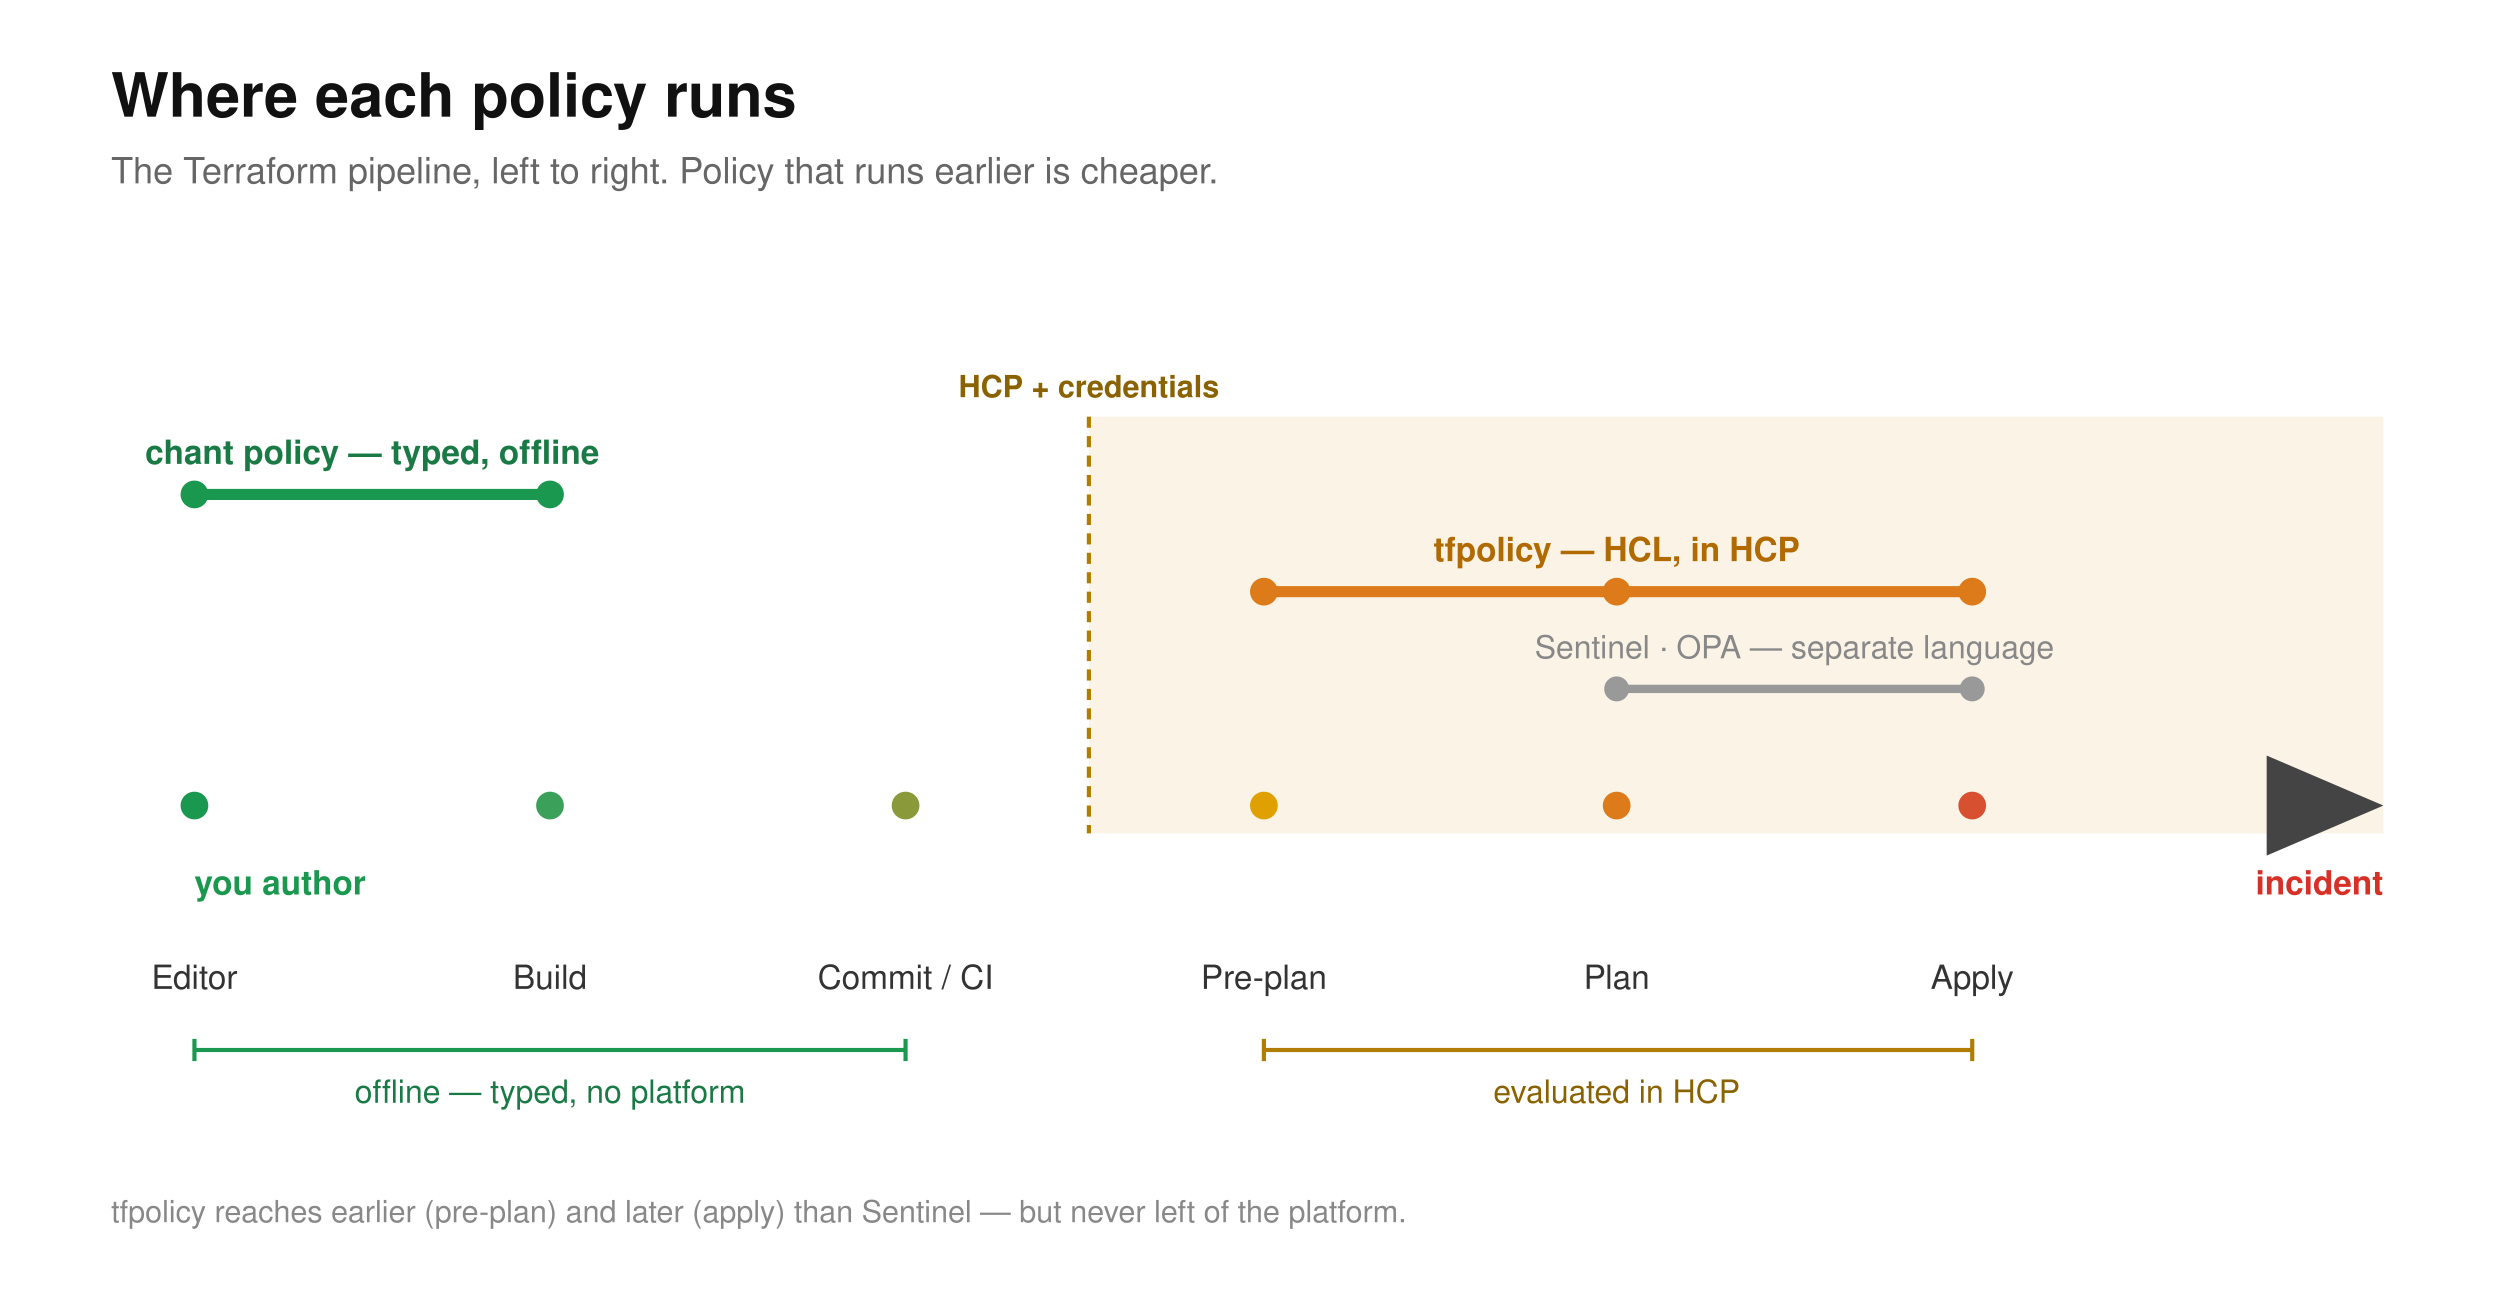
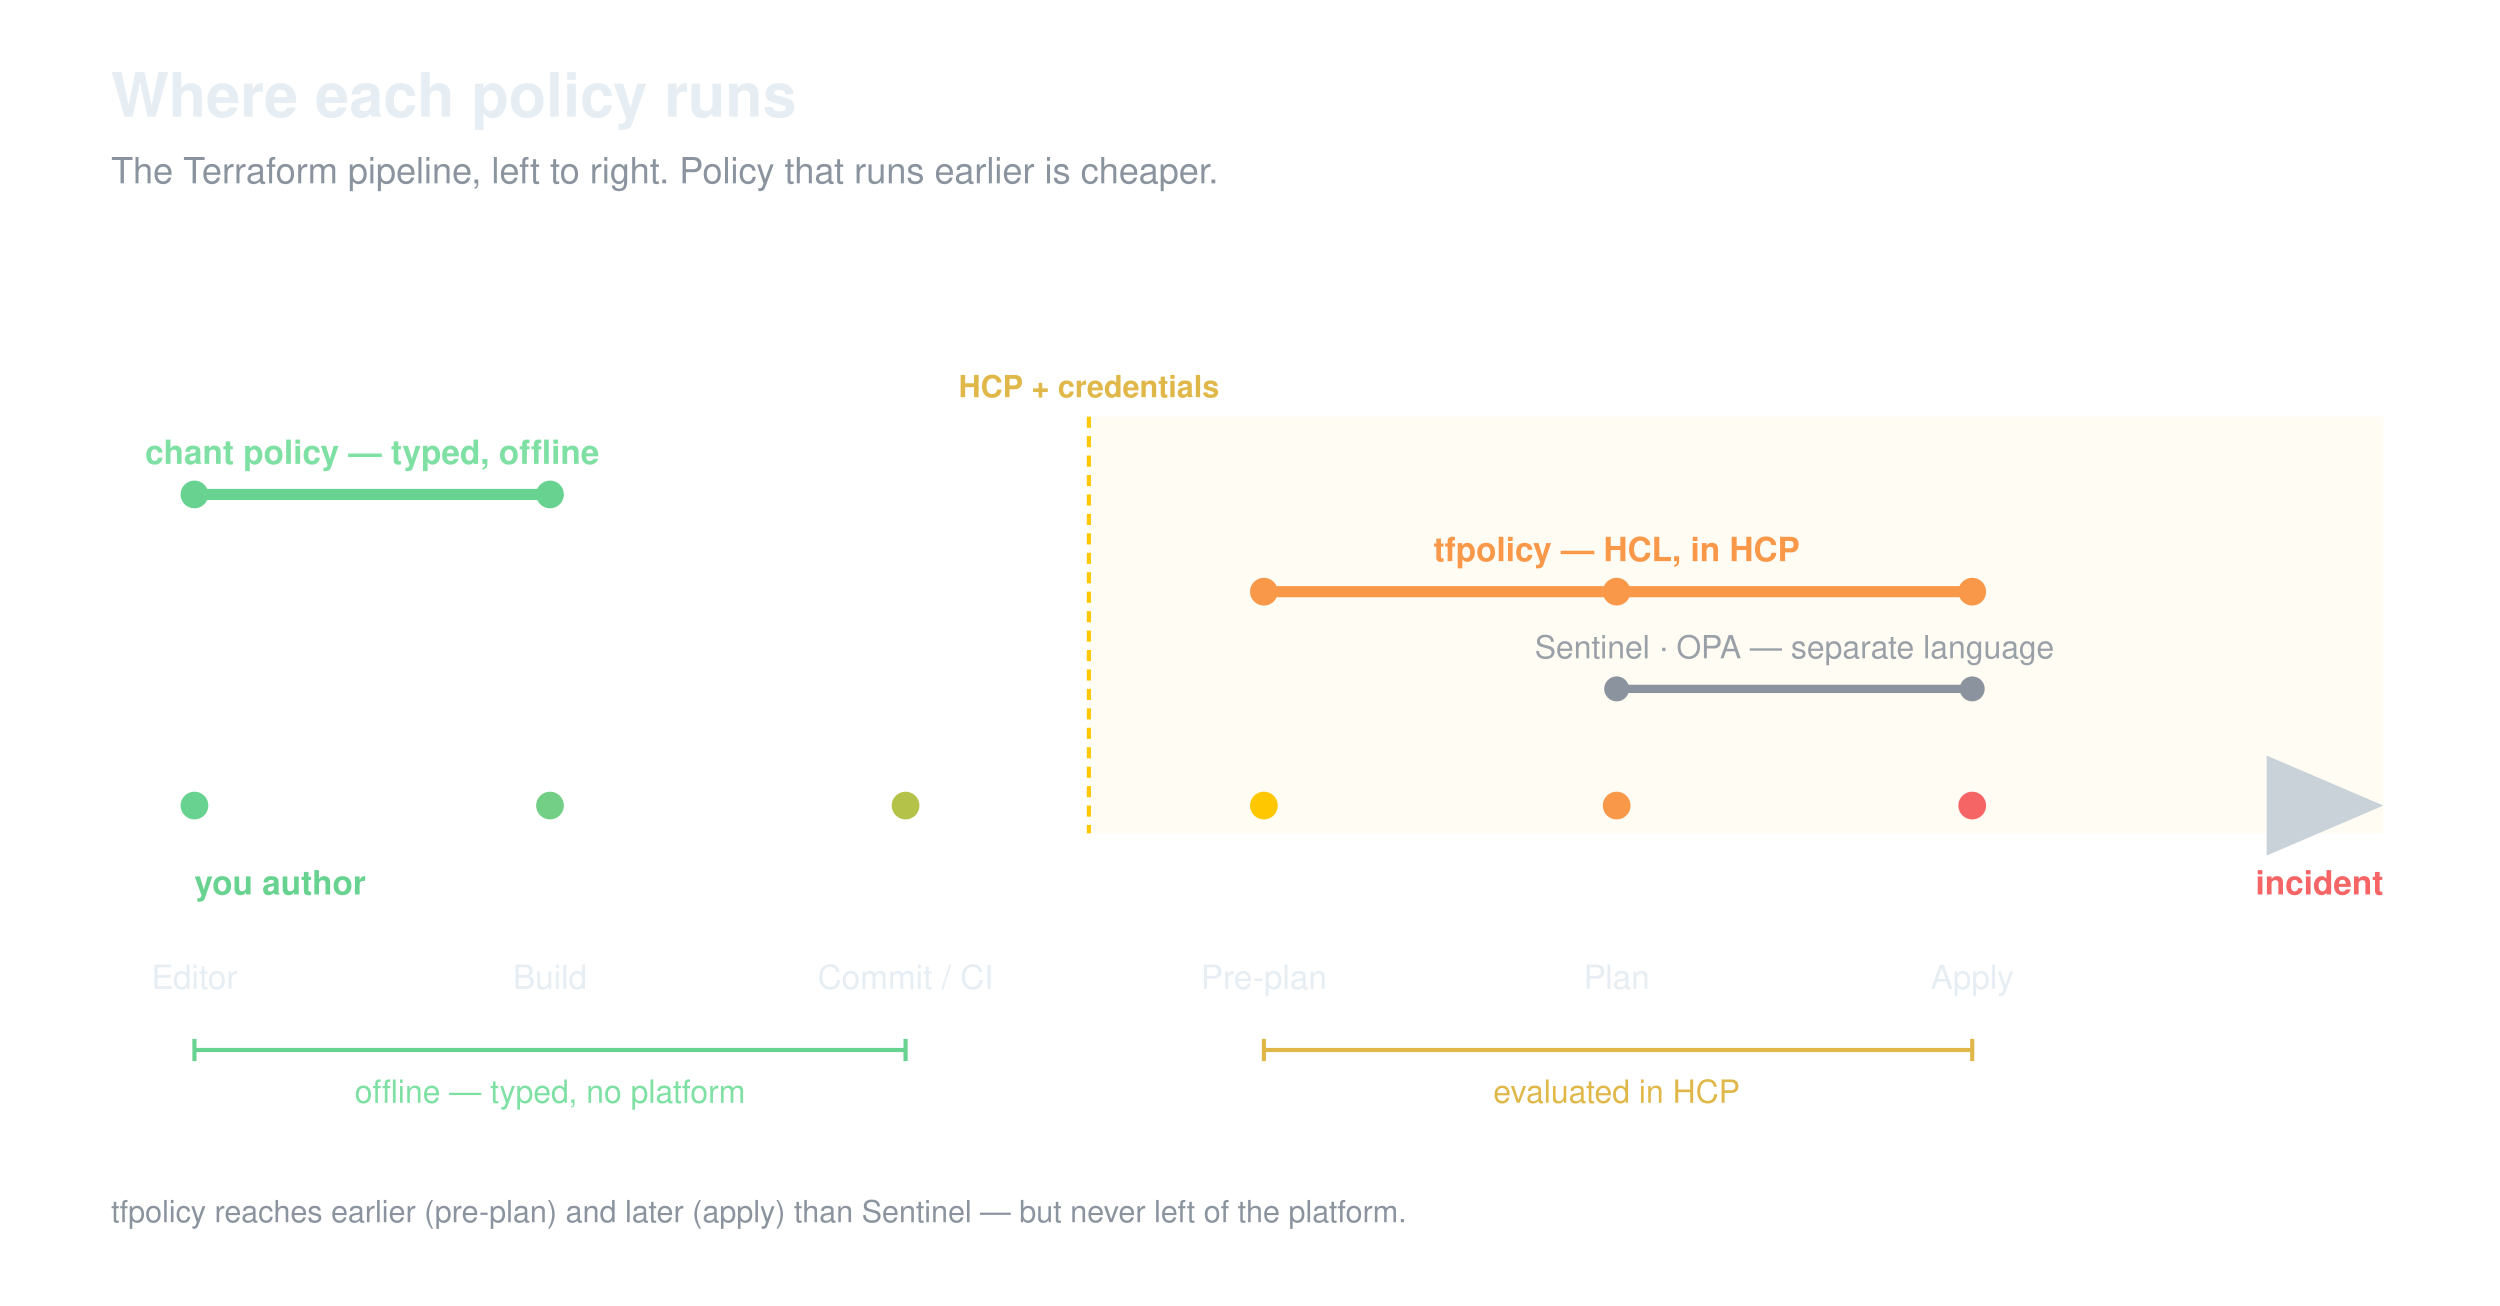
<svg xmlns="http://www.w3.org/2000/svg" viewBox="0 0 900 470" font-family="-apple-system, Segoe UI, Helvetica, Arial, sans-serif">
  <defs>
    <linearGradient id="pcost" x1="0" y1="0" x2="1" y2="0">
-       <stop offset="0" stop-color="#1a9850" />
-       <stop offset="0.5" stop-color="#e0a000" />
-       <stop offset="1" stop-color="#d73027" />
+       <stop offset="0" stop-color="#68d391" />
+       <stop offset="0.5" stop-color="#ffc700" />
+       <stop offset="1" stop-color="#f56565" />
    </linearGradient>
    <marker id="parrow" markerWidth="10" markerHeight="10" refX="7" refY="3" orient="auto" markerUnits="strokeWidth">
-       <path d="M0,0 L7,3 L0,6 Z" fill="#444" />
+       <path d="M0,0 L7,3 L0,6 Z" fill="#c9d1d9" />
    </marker>
  </defs>
-   <text x="40" y="42" font-size="22" font-weight="700" fill="#111">Where each policy runs</text>
-   <text x="40" y="66" font-size="13" fill="#666">The Terraform pipeline, left to right. Policy that runs earlier is cheaper.</text>
-   <rect x="392" y="150" width="466" height="150" fill="#faf3e6" />
-   <line x1="392" y1="150" x2="392" y2="300" stroke="#b07d00" stroke-width="1.5" stroke-dasharray="4 3" />
-   <text x="392" y="143" font-size="11" fill="#8a6200" text-anchor="middle" font-weight="600">HCP + credentials</text>
-   <text x="134" y="167" font-size="12" fill="#1a7a45" font-weight="600" text-anchor="middle">chant policy — typed, offline</text>
-   <line x1="70" y1="178" x2="198" y2="178" stroke="#1a9850" stroke-width="4" />
-   <circle cx="70" cy="178" r="5" fill="#1a9850" />
-   <circle cx="198" cy="178" r="5" fill="#1a9850" />
-   <text x="582" y="202" font-size="12" fill="#b06a00" font-weight="600" text-anchor="middle">tfpolicy — HCL, in HCP</text>
-   <line x1="455" y1="213" x2="710" y2="213" stroke="#dd7a1a" stroke-width="4" />
-   <circle cx="455" cy="213" r="5" fill="#dd7a1a" />
-   <circle cx="582" cy="213" r="5" fill="#dd7a1a" />
-   <circle cx="710" cy="213" r="5" fill="#dd7a1a" />
-   <text x="646" y="237" font-size="11.5" fill="#888" text-anchor="middle">Sentinel · OPA — separate language</text>
-   <line x1="582" y1="248" x2="710" y2="248" stroke="#999" stroke-width="3" />
-   <circle cx="582" cy="248" r="4.5" fill="#999" />
-   <circle cx="710" cy="248" r="4.5" fill="#999" />
+   <text x="40" y="42" font-size="22" font-weight="700" fill="#e6edf3">Where each policy runs</text>
+   <text x="40" y="66" font-size="13" fill="#8b949e">The Terraform pipeline, left to right. Policy that runs earlier is cheaper.</text>
+   <rect x="392" y="150" width="466" height="150" fill="#ffc700" fill-opacity="0.05" />
+   <line x1="392" y1="150" x2="392" y2="300" stroke="#ffc700" stroke-width="1.5" stroke-dasharray="4 3" />
+   <text x="392" y="143" font-size="11" fill="#e0b84a" text-anchor="middle" font-weight="600">HCP + credentials</text>
+   <text x="134" y="167" font-size="12" fill="#7ee0a3" font-weight="600" text-anchor="middle">chant policy — typed, offline</text>
+   <line x1="70" y1="178" x2="198" y2="178" stroke="#68d391" stroke-width="4" />
+   <circle cx="70" cy="178" r="5" fill="#68d391" />
+   <circle cx="198" cy="178" r="5" fill="#68d391" />
+   <text x="582" y="202" font-size="12" fill="#fa984a" font-weight="600" text-anchor="middle">tfpolicy — HCL, in HCP</text>
+   <line x1="455" y1="213" x2="710" y2="213" stroke="#fa984a" stroke-width="4" />
+   <circle cx="455" cy="213" r="5" fill="#fa984a" />
+   <circle cx="582" cy="213" r="5" fill="#fa984a" />
+   <circle cx="710" cy="213" r="5" fill="#fa984a" />
+   <text x="646" y="237" font-size="11.5" fill="#9aa0a8" text-anchor="middle">Sentinel · OPA — separate language</text>
+   <line x1="582" y1="248" x2="710" y2="248" stroke="#8b949e" stroke-width="3" />
+   <circle cx="582" cy="248" r="4.5" fill="#8b949e" />
+   <circle cx="710" cy="248" r="4.5" fill="#8b949e" />
  <line x1="70" y1="290" x2="858" y2="290" stroke="url(#pcost)" stroke-width="6" marker-end="url(#parrow)" />
-   <text x="70" y="322" font-size="12" fill="#1a9850" font-weight="600">you author</text>
-   <text x="858" y="322" font-size="12" fill="#d73027" font-weight="600" text-anchor="end">incident</text>
-   <g font-size="12" fill="#333" text-anchor="middle">
+   <text x="70" y="322" font-size="12" fill="#68d391" font-weight="600">you author</text>
+   <text x="858" y="322" font-size="12" fill="#f56565" font-weight="600" text-anchor="end">incident</text>
+   <g font-size="12" fill="#e6edf3" text-anchor="middle">
    <g>
-       <circle cx="70" cy="290" r="5" fill="#1a9850" />
+       <circle cx="70" cy="290" r="5" fill="#68d391" />
      <text x="70" y="356">Editor</text>
    </g>
    <g>
-       <circle cx="198" cy="290" r="5" fill="#3aa05a" />
+       <circle cx="198" cy="290" r="5" fill="#74cf86" />
      <text x="198" y="356">Build</text>
    </g>
    <g>
-       <circle cx="326" cy="290" r="5" fill="#8a9a3a" />
+       <circle cx="326" cy="290" r="5" fill="#b5c24a" />
      <text x="326" y="356">Commit / CI</text>
    </g>
    <g>
-       <circle cx="455" cy="290" r="5" fill="#e0a000" />
+       <circle cx="455" cy="290" r="5" fill="#ffc700" />
      <text x="455" y="356">Pre-plan</text>
    </g>
    <g>
-       <circle cx="582" cy="290" r="5" fill="#dd7a1a" />
+       <circle cx="582" cy="290" r="5" fill="#fa984a" />
      <text x="582" y="356">Plan</text>
    </g>
    <g>
-       <circle cx="710" cy="290" r="5" fill="#d75030" />
+       <circle cx="710" cy="290" r="5" fill="#f56565" />
      <text x="710" y="356">Apply</text>
    </g>
  </g>
-   <path d="M70,378 L326,378 M70,374 L70,382 M326,374 L326,382" stroke="#1a9850" stroke-width="1.5" />
-   <text x="198" y="397" font-size="11.5" fill="#1a7a45" text-anchor="middle">offline — typed, no platform</text>
-   <path d="M455,378 L710,378 M455,374 L455,382 M710,374 L710,382" stroke="#b07d00" stroke-width="1.5" />
-   <text x="582" y="397" font-size="11.5" fill="#8a6200" text-anchor="middle">evaluated in HCP</text>
-   <text x="40" y="440" font-size="11" fill="#888">tfpolicy reaches earlier (pre-plan) and later (apply) than Sentinel — but never left of the platform.</text>
+   <path d="M70,378 L326,378 M70,374 L70,382 M326,374 L326,382" stroke="#68d391" stroke-width="1.5" />
+   <text x="198" y="397" font-size="11.5" fill="#7ee0a3" text-anchor="middle">offline — typed, no platform</text>
+   <path d="M455,378 L710,378 M455,374 L455,382 M710,374 L710,382" stroke="#e0b84a" stroke-width="1.5" />
+   <text x="582" y="397" font-size="11.5" fill="#e0b84a" text-anchor="middle">evaluated in HCP</text>
+   <text x="40" y="440" font-size="11" fill="#8b949e">tfpolicy reaches earlier (pre-plan) and later (apply) than Sentinel — but never left of the platform.</text>
</svg>
